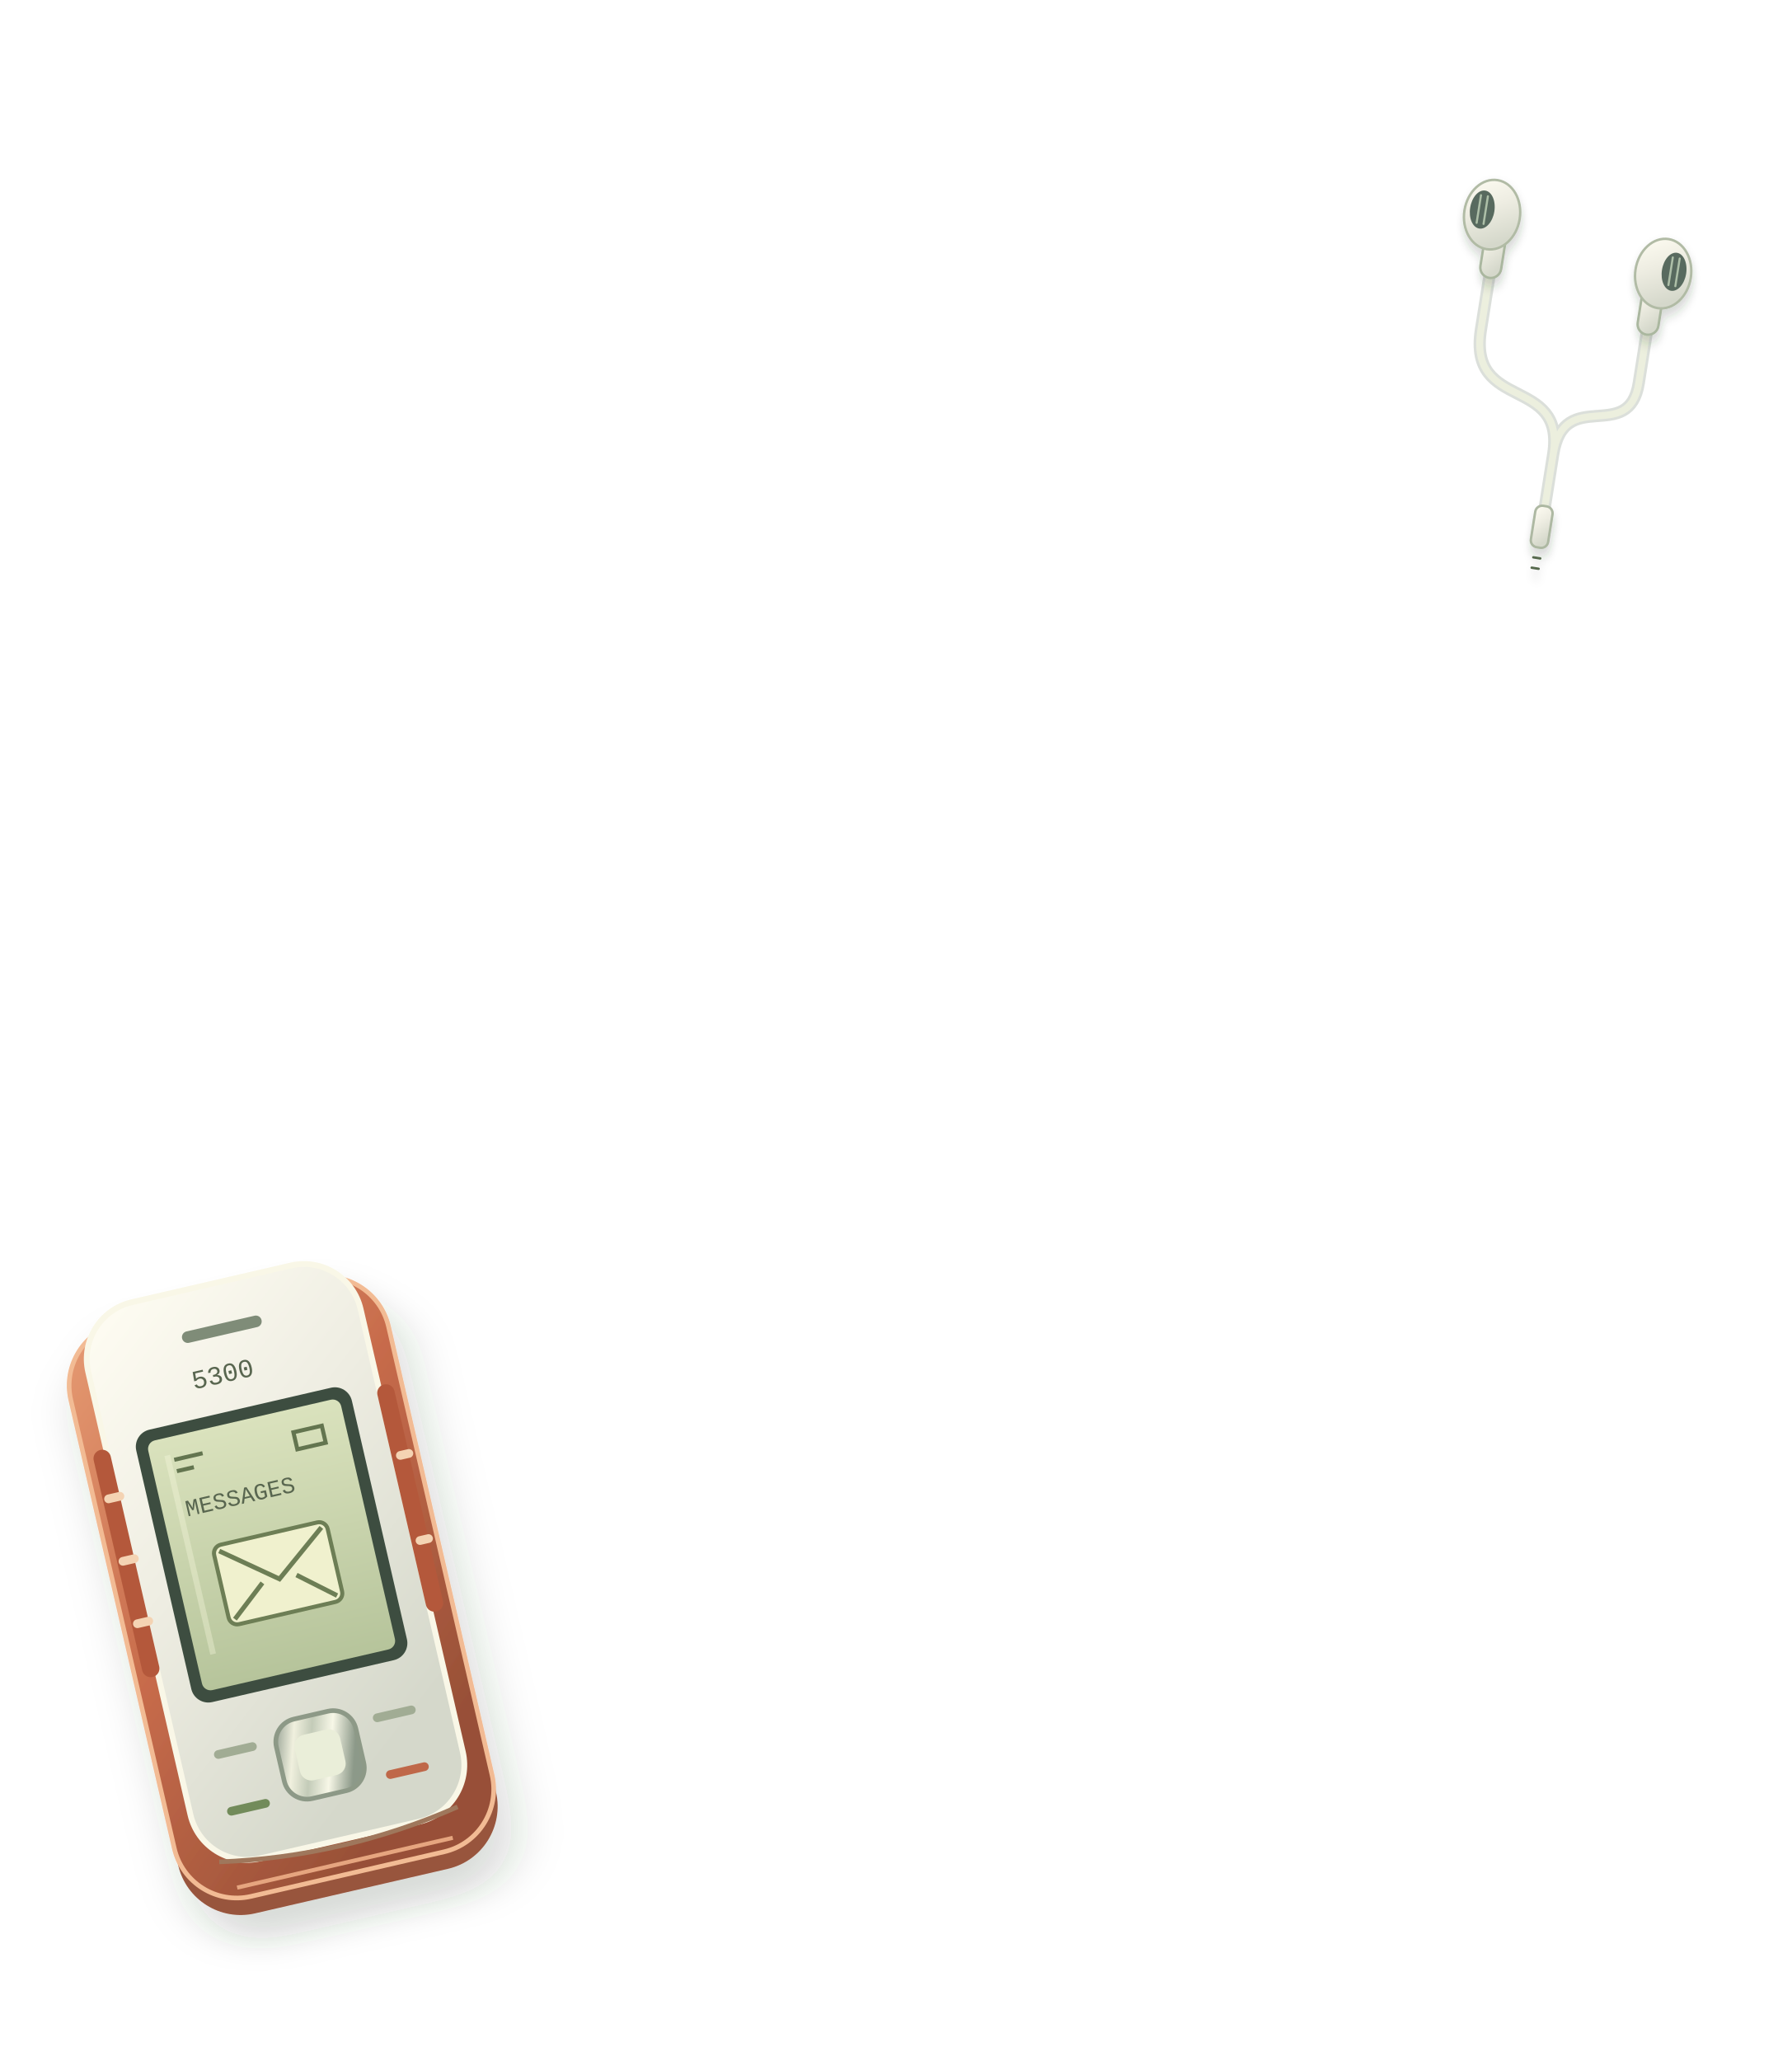
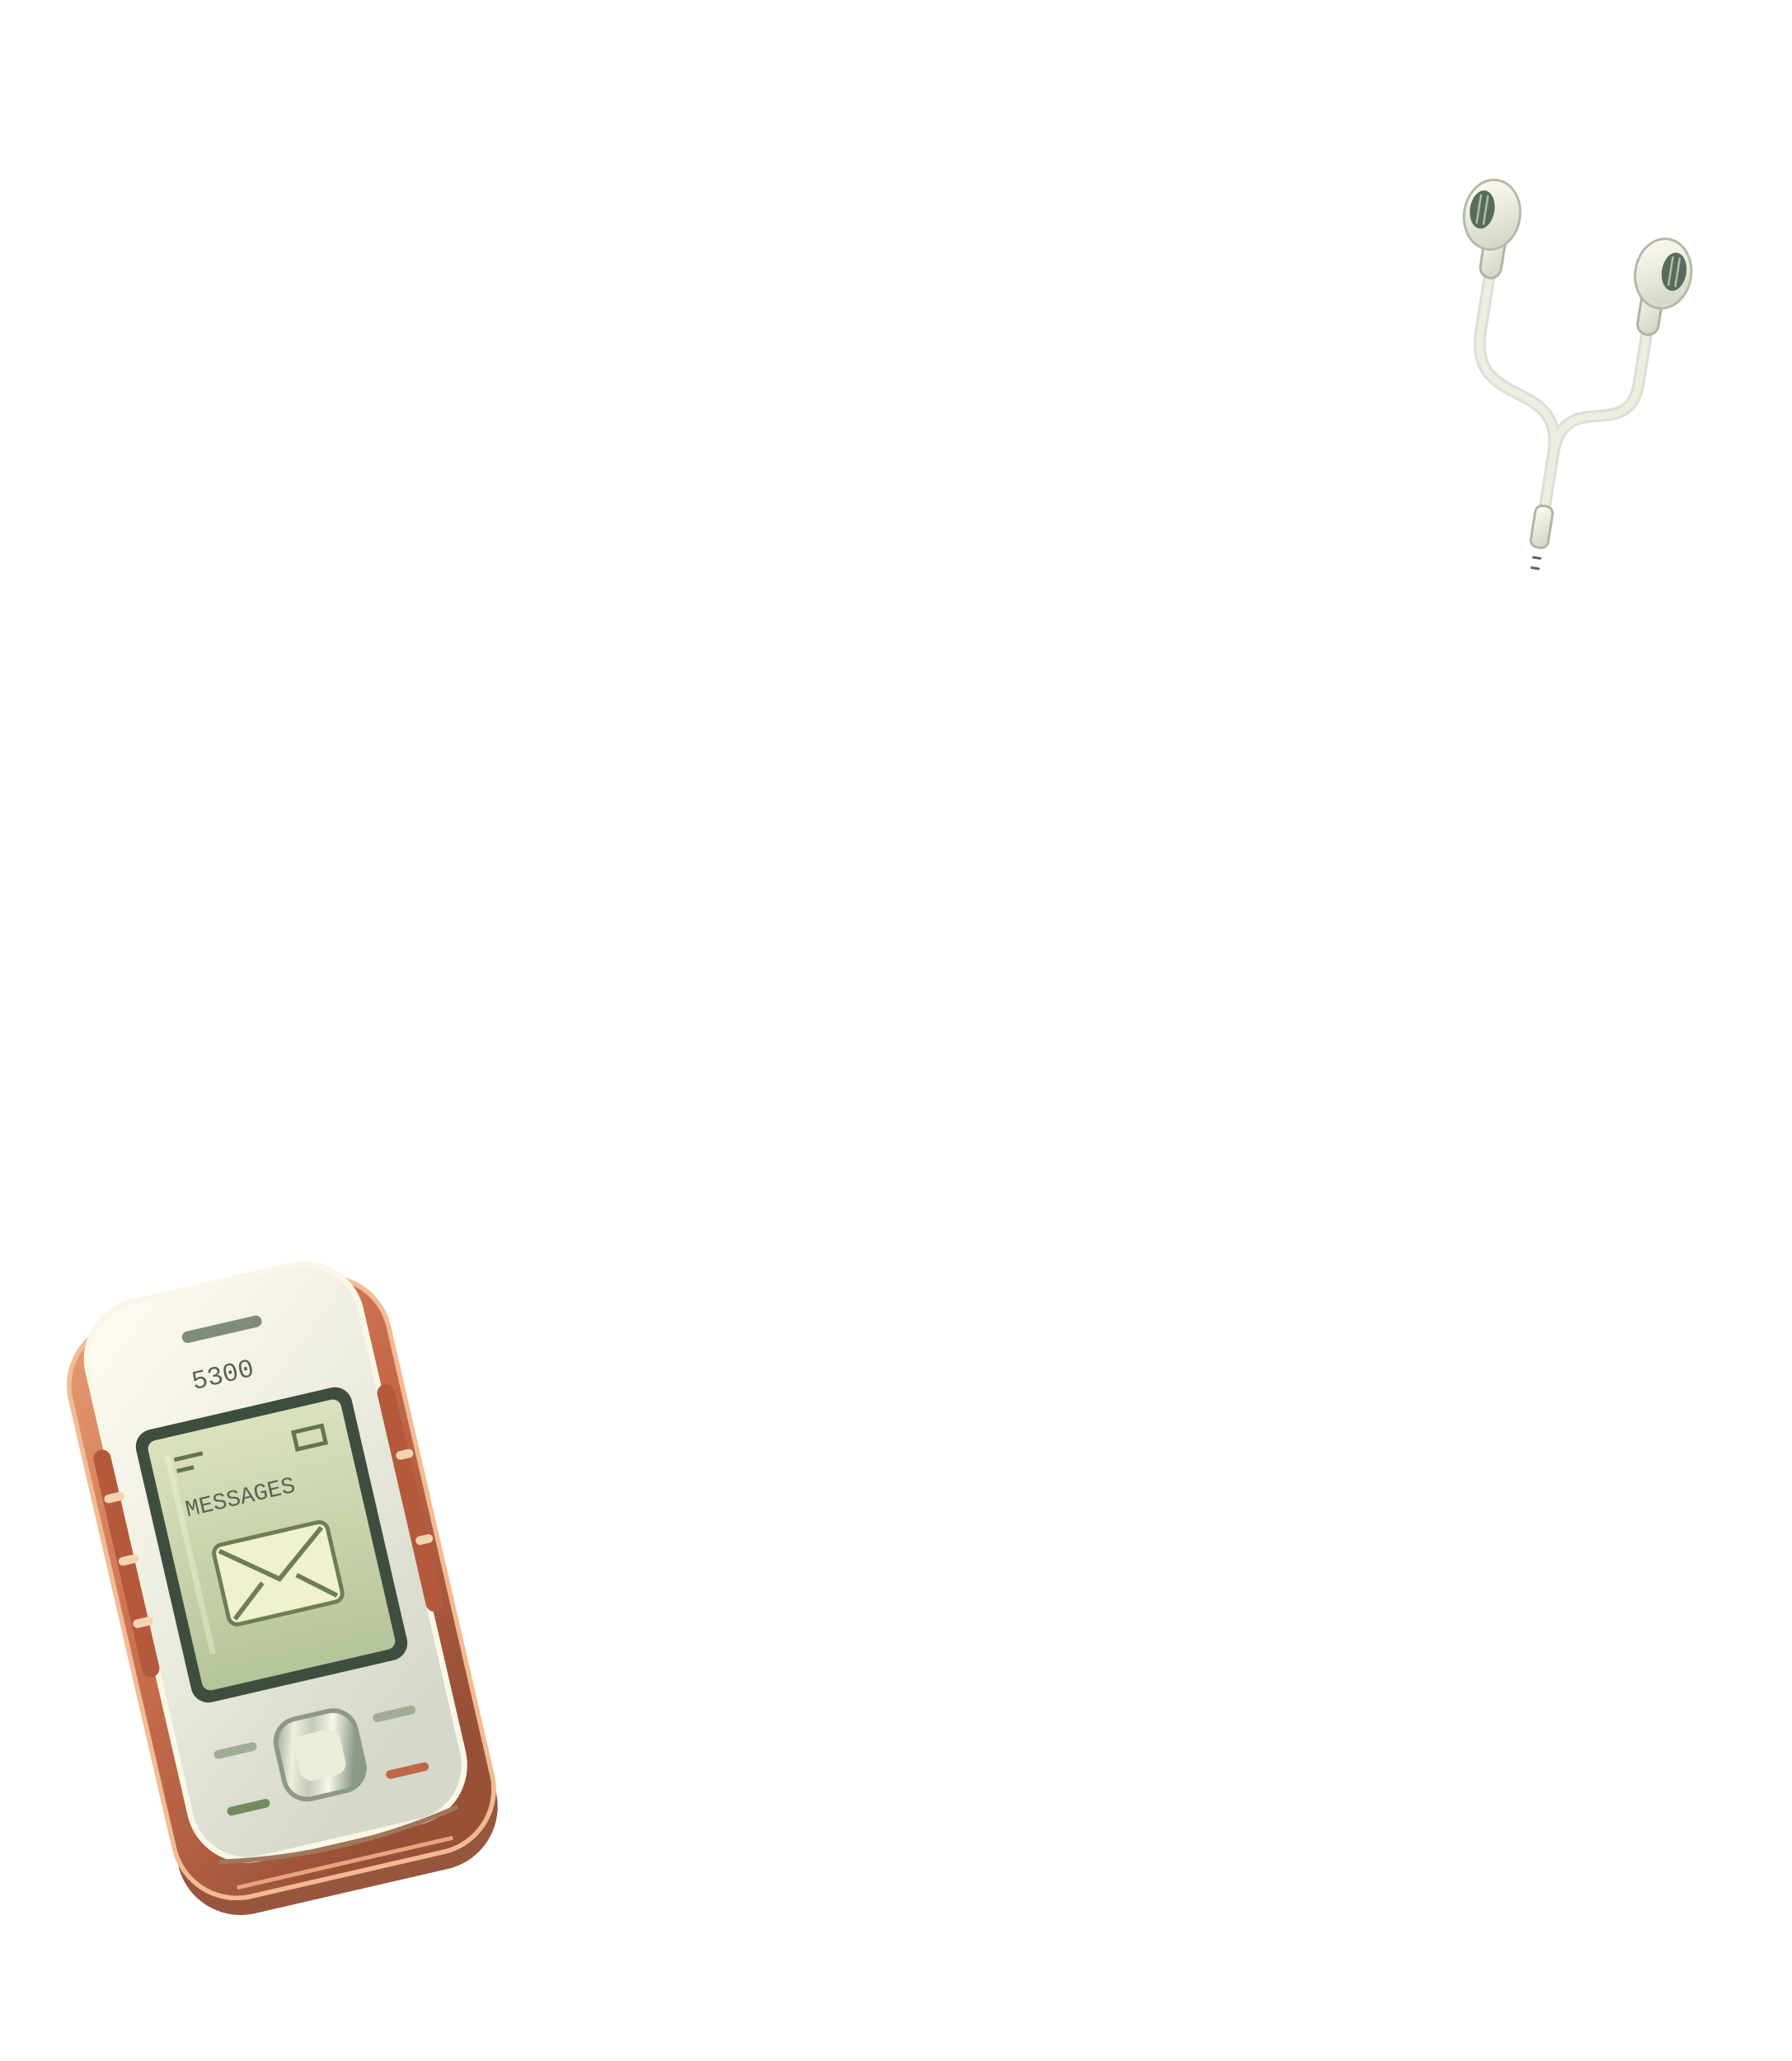
<svg xmlns="http://www.w3.org/2000/svg" viewBox="0 0 200 230" fill="none" aria-hidden="true" focusable="false">
  <defs>
    <linearGradient id="paper" x1="0" y1="0" x2=".35" y2="1">
      <stop stop-color="#fffef0" />
      <stop offset=".64" stop-color="#f0efdf" />
      <stop offset="1" stop-color="#dedecb" />
    </linearGradient>
    <linearGradient id="edge" x2="0" y2="1">
      <stop stop-color="#f3f1df" />
      <stop offset=".42" stop-color="#bdc3b0" />
      <stop offset="1" stop-color="#8f9a87" />
    </linearGradient>
    <linearGradient id="pearl" x1="0" y1="0" x2=".4" y2="1">
      <stop stop-color="#fffdf3" />
      <stop offset=".48" stop-color="#eeede2" />
      <stop offset="1" stop-color="#d5d8cb" />
    </linearGradient>
    <linearGradient id="ember" x1="0" y1="0" x2=".5" y2="1">
      <stop stop-color="#e69b73" />
      <stop offset=".5" stop-color="#c76b4b" />
      <stop offset="1" stop-color="#985037" />
    </linearGradient>
    <linearGradient id="olive" x1="0" y1="0" x2=".8" y2="1">
      <stop stop-color="#9da98b" />
      <stop offset="1" stop-color="#66775c" />
    </linearGradient>
    <linearGradient id="graphite" x1="0" y1="0" x2=".8" y2="1">
      <stop stop-color="#657267" />
      <stop offset=".3" stop-color="#3f4c42" />
      <stop offset="1" stop-color="#25362e" />
    </linearGradient>
    <linearGradient id="glass" x1="0" y1="0" x2=".7" y2="1">
      <stop stop-color="#728776" />
      <stop offset=".48" stop-color="#354d43" />
      <stop offset="1" stop-color="#1c3029" />
    </linearGradient>
    <linearGradient id="lcd" x1="0" y1="0" x2="0" y2="1">
      <stop stop-color="#dae2bd" />
      <stop offset="1" stop-color="#b6c49b" />
    </linearGradient>
    <linearGradient id="steel" x1="0" y1="0" x2="1" y2=".3">
      <stop stop-color="#879487" />
      <stop offset=".27" stop-color="#f0f0de" />
      <stop offset=".48" stop-color="#c3cbb8" />
      <stop offset=".72" stop-color="#f7f7e7" />
      <stop offset="1" stop-color="#8c9989" />
    </linearGradient>
    <filter id="shadow" x="-45%" y="-35%" width="190%" height="195%" color-interpolation-filters="sRGB">
      <feDropShadow dx="1.5" dy="5" stdDeviation="3.5" flood-color="#25382b" flood-opacity=".18" />
    </filter>
    <filter id="soft" x="-45%" y="-35%" width="190%" height="195%" color-interpolation-filters="sRGB">
      <feDropShadow dx=".5" dy="2" stdDeviation="1.4" flood-color="#203a2a" flood-opacity=".2" />
    </filter>
  </defs>
  <g transform="translate(6 148) scale(0.65) rotate(-13)">
-     <g filter="url(#shadow)">
+     <g>
      <rect x="0" y="5" width="56" height="101" rx="11" fill="#98553d" />
      <rect x="0" y="2" width="56" height="101" rx="11" fill="url(#ember)" stroke="#f2bb94" stroke-width=".8" />
      <rect x="4" y="-1" width="48" height="98" rx="10" fill="url(#pearl)" stroke="#f9f7e7" />
      <path d="M3 24v37M53 24v37" stroke="#b4593b" stroke-width="3" stroke-linecap="round" />
      <path d="M2.5 31h2m-2 11h2m-2 11h2M53 35h1.5m-1.5 15h1.5" stroke="#f4d3b3" stroke-width="1.5" stroke-linecap="round" />
      <path d="M22 7h12" stroke="#7f8c78" stroke-width="2" stroke-linecap="round" />
      <text x="21" y="16" font-family="'Courier New',monospace" font-size="4.5" fill="#596650">5300</text>
      <rect x="9" y="21" width="38" height="48" rx="3" fill="#3d4e40" />
      <rect x="11" y="23" width="34" height="44" rx="1.5" fill="url(#lcd)" />
      <path d="M15 27h5m-5 2h3m18-2h5v3h-5Z" stroke="#637450" stroke-width=".7" />
      <text x="15" y="37" font-family="'Courier New',monospace" font-size="4" fill="#596650">MESSAGES</text>
      <rect x="18" y="43" width="20" height="14" rx="1.5" fill="#f0f1ce" stroke="#6d7e55" stroke-width=".7" />
      <path d="m19 44 9 7 9-7m-18 12 6-5m12 5-6-5" stroke="#6d7e55" stroke-width=".8" />
      <path d="M14 26v35" stroke="#f8f9df" opacity=".35" />
      <rect x="21" y="75" width="14" height="14" rx="4" fill="url(#steel)" stroke="#8d9987" stroke-width=".8" />
      <rect x="24" y="78" width="8" height="8" rx="2" fill="#eaeed9" />
      <path d="M11 78h6m22 0h6" stroke="#a1ac94" stroke-width="1.5" stroke-linecap="round" />
      <path d="M11 88h6" stroke="#728b5a" stroke-width="1.5" stroke-linecap="round" />
      <path d="M39 88h6" stroke="#bf6749" stroke-width="1.5" stroke-linecap="round" />
      <path d="M7 96q21 4 42 0" stroke="#9f775b" stroke-width=".8" />
      <path d="M9 101h38" stroke="#e6a57f" stroke-width=".7" />
    </g>
  </g>
  <g transform="translate(164 20) scale(0.39) rotate(9)">
    <g fill="none" stroke-linecap="round">
      <path d="M10 22v20c0 24 26 9 26 32v18m21-61v19c0 18-21 4-21 24" stroke="#73816f" stroke-opacity=".25" stroke-width="3.5" />
      <path d="M10 22v20c0 24 26 9 26 32v18m21-61v19c0 18-21 4-21 24" stroke="#ecefde" stroke-width="2" />
-       <g filter="url(#soft)">
+       <g>
        <rect x="7" y="11" width="6" height="16" rx="3" fill="url(#pearl)" stroke="#aab79f" stroke-width=".7" />
        <ellipse cx="8" cy="9" rx="8" ry="10" fill="url(#pearl)" stroke="#b1bba5" stroke-width=".7" />
        <ellipse cx="5" cy="8" rx="3.5" ry="5.5" fill="#586b5e" />
        <path d="M4 4v8m2-8v8" stroke="#adbfa8" stroke-width=".6" />
        <rect x="54" y="20" width="6" height="16" rx="3" fill="url(#pearl)" stroke="#aab79f" stroke-width=".7" />
        <ellipse cx="59" cy="18" rx="8" ry="10" fill="url(#pearl)" stroke="#b1bba5" stroke-width=".7" />
        <ellipse cx="62" cy="17" rx="3.5" ry="5.5" fill="#586b5e" />
        <path d="M61 13v8m2-8v8" stroke="#adbfa8" stroke-width=".6" />
        <rect x="33.5" y="89" width="5" height="12" rx="2" fill="url(#pearl)" stroke="#adb8a2" stroke-width=".7" />
        <path d="M36 101v8" stroke="url(#steel)" stroke-width="2.4" />
        <path d="M35 104h2m-2 3h2" stroke="#56694e" stroke-width=".7" />
      </g>
    </g>
  </g>
</svg>
